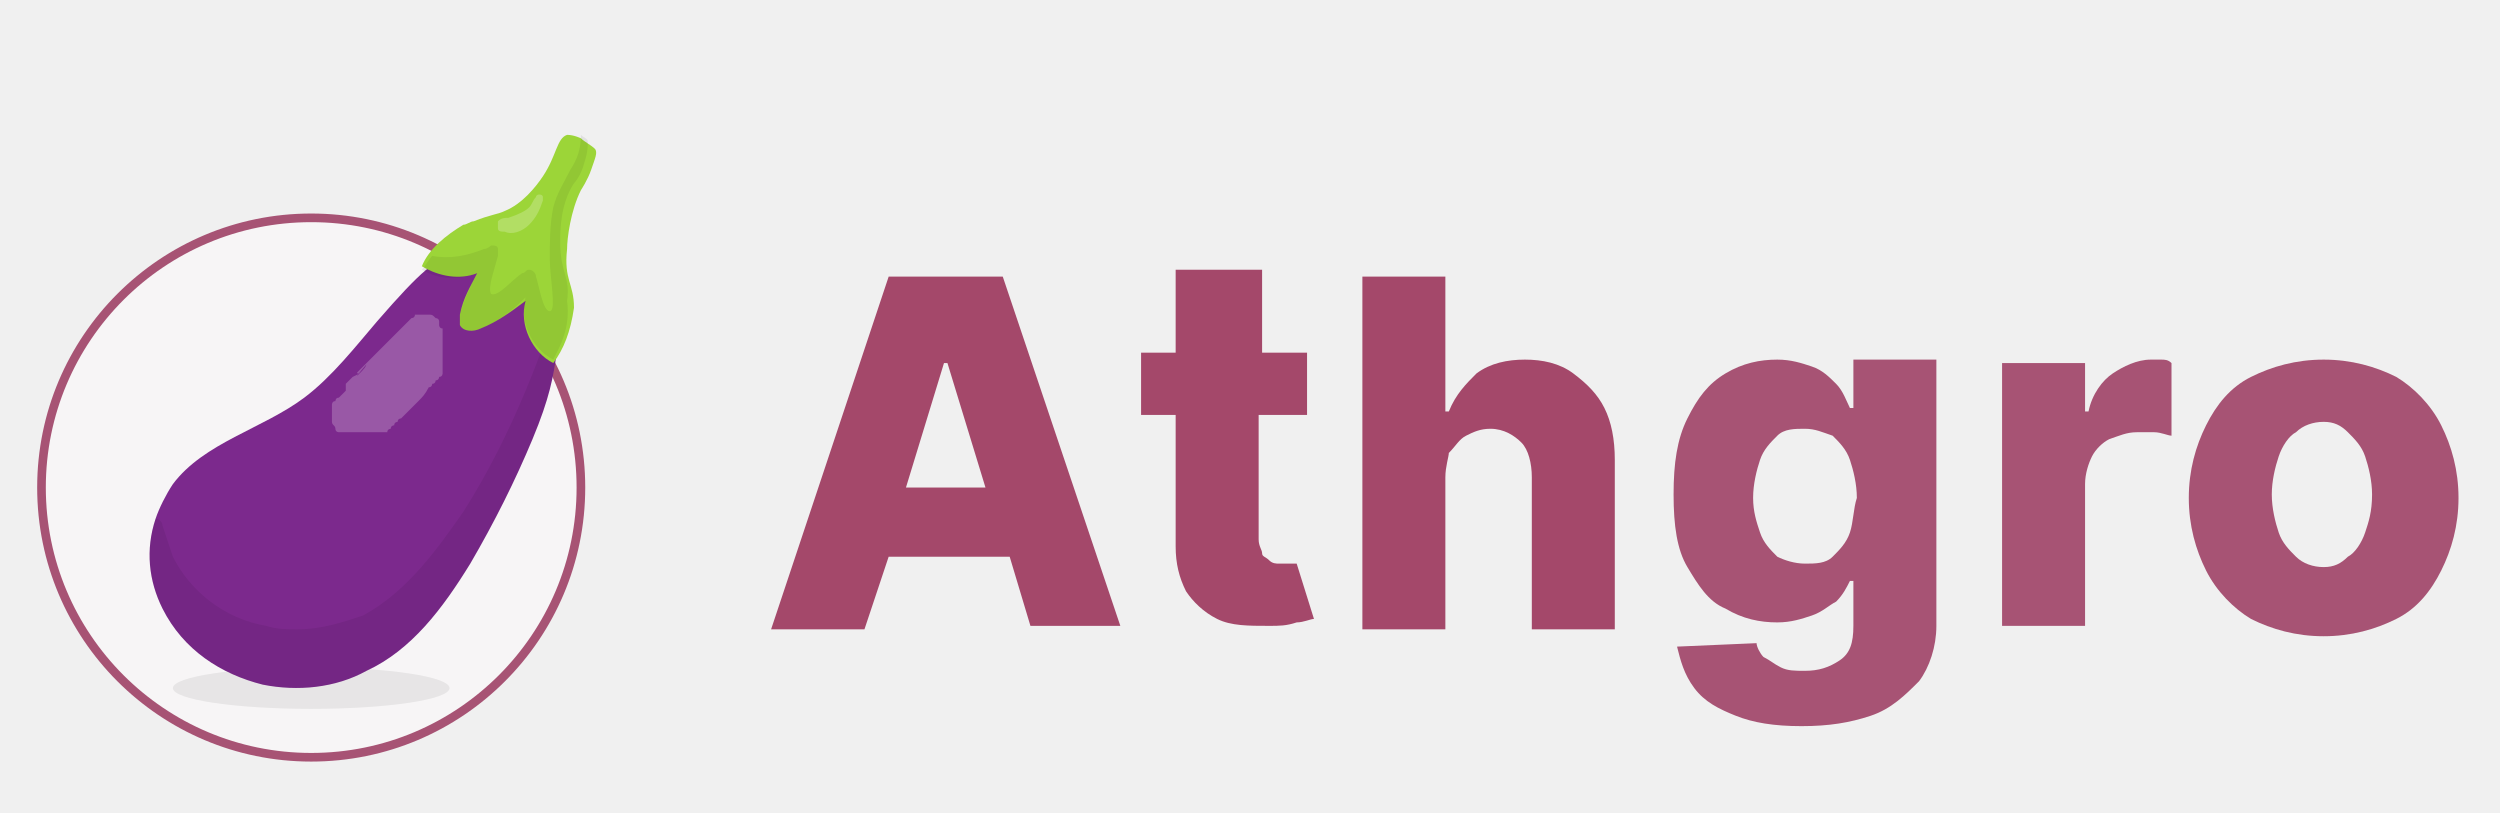
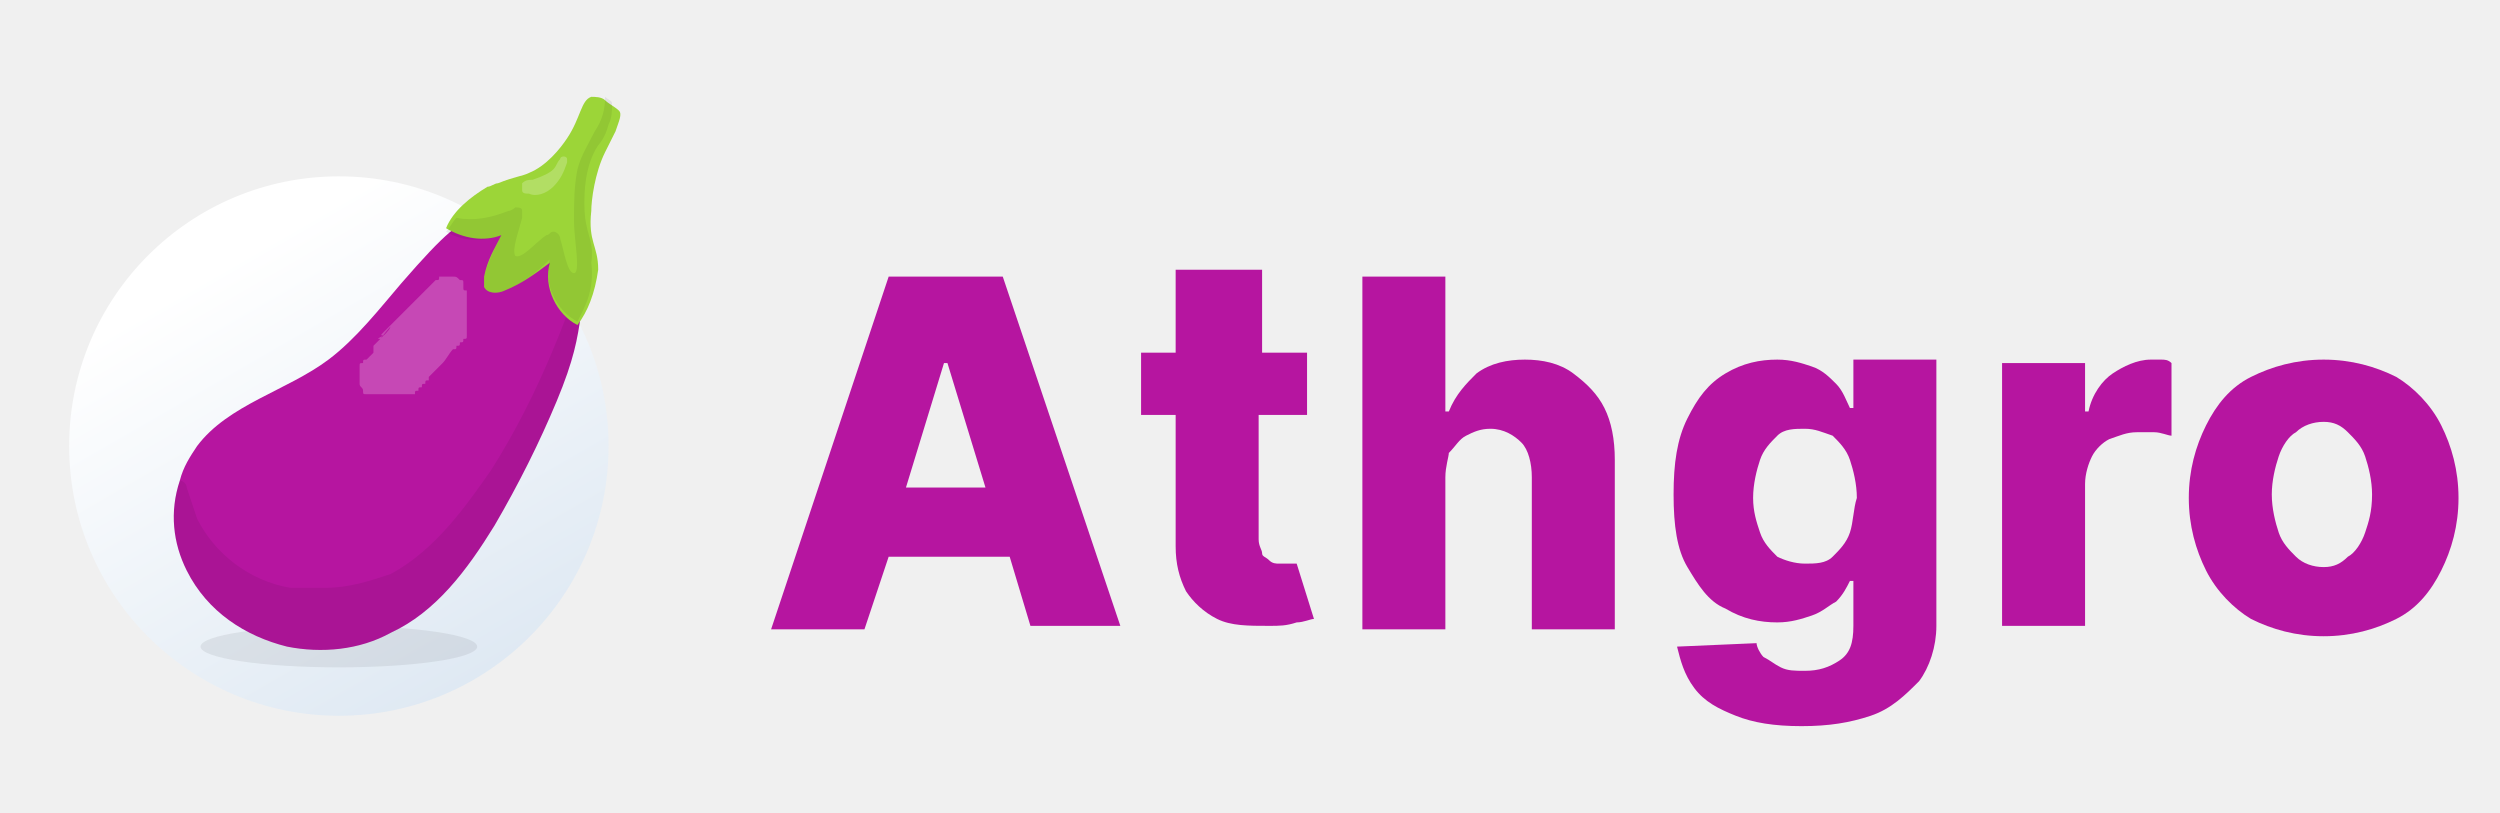
<svg xmlns="http://www.w3.org/2000/svg" version="1.1" id="Capa_1" x="0px" y="0px" viewBox="0 0 72.3 23.5" style="enable-background:new 0 0 72.3 23.5;" xml:space="preserve">
  <style type="text/css">
- 	.st0{fill:#F7F5F6;stroke:#A75374;stroke-width:0.25;stroke-miterlimit:10;}
- 	.st1{opacity:7.000000e-02;enable-background:new    ;}
- 	.st2{fill:#7C298D;}
+ 	.st0{fill:#B615A0;}
+ 	.st1{fill:url(#SVGID_1_);}
+ 	.st2{opacity:7.000000e-02;enable-background:new    ;}
	.st3{opacity:0.22;}
	.st4{fill:#FFFFFF;}
- 	.st5{fill:url(#SVGID_1_);}
+ 	.st5{fill:url(#SVGID_00000026860762733386534610000005469488986635941566_);}
	.st6{opacity:0.22;fill:#FFFFFF;enable-background:new    ;}
- 	.st7{fill:#A4486A;}
- 	.st8{fill:#A75374;}
</style>
  <g>
-     <circle class="st0" cx="9" cy="14.1" r="7.8" />
-     <g>
-       <ellipse class="st1" cx="9" cy="19.9" rx="4" ry="0.6" />
-       <g>
-         <g>
-           <path class="st2" d="M16.1,10.2c-0.1,0.7-0.2,1.3-0.7,2.5s-1.1,2.4-1.8,3.6c-0.8,1.3-1.7,2.5-3,3.1c-0.9,0.5-2,0.6-3,0.4      c-1.2-0.3-2.3-1-2.9-2.2c-0.4-0.8-0.5-1.7-0.2-2.6c0.1-0.3,0.3-0.7,0.5-1c0.9-1.2,2.6-1.6,3.8-2.5c0.8-0.6,1.5-1.5,2.1-2.2      c1.3-1.5,1.7-1.8,2.3-2c0.1,0,1.7-0.5,2.5,0.4c0.2,0.2,0.3,0.5,0.4,0.8C16.2,9.2,16.1,9.7,16.1,10.2z" />
-           <path class="st1" d="M16.1,10.2c-0.1,0.7-0.2,1.3-0.7,2.5s-1.1,2.4-1.8,3.6c-0.8,1.3-1.7,2.5-3,3.1c-0.9,0.5-2,0.6-3,0.4      c-1.2-0.3-2.3-1-2.9-2.2c-0.4-0.8-0.5-1.7-0.2-2.6c0.1,0,0.2,0.1,0.2,0.2c0.1,0.3,0.2,0.6,0.3,0.9c0.5,1,1.5,1.8,2.7,2      c0.3,0.1,0.6,0.1,0.9,0.1c0.7,0,1.3-0.2,1.9-0.4c1.3-0.7,2.2-2,2.9-3c0.7-1.1,1.3-2.3,1.8-3.5c0.5-1.2,0.7-1.8,0.7-2.4      c0-0.1,0.1-0.2,0.2-0.2C16.2,9.2,16.1,9.7,16.1,10.2z" />
-           <g class="st3">
-             <path class="st4" d="M10.4,10.8c0.1-0.1,0.2-0.2,0.2-0.3c0,0,0,0,0.1-0.1c0,0,0,0,0.1-0.1c0,0,0,0,0.1-0.1c0,0,0,0,0.1-0.1       c0,0,0,0,0.1-0.1c0,0,0,0,0.1-0.1l0,0l0,0c0,0,0,0,0.1-0.1c0,0,0,0,0.1-0.1c0,0,0,0,0.1-0.1c0,0,0,0,0.1-0.1l0,0l0,0l0.1-0.1       l0.1-0.1l0.1-0.1c0,0,0.1,0,0.1-0.1c0,0,0,0,0.1,0l0,0h0.1c0.1,0,0.1,0,0.2,0c0.1,0,0.1,0,0.2,0.1c0,0,0.1,0,0.1,0.1l0,0       c0,0,0,0,0,0.1c0,0,0,0.1,0.1,0.1v0.1c0,0.1,0,0.1,0,0.2c0,0.1,0,0.1,0,0.2l0,0l0,0v0.1v0.1v0.1v0.1c0,0,0,0,0,0.1       c0,0,0,0,0,0.1v0.1v0.1c0,0,0,0.1-0.1,0.1c0,0,0,0.1-0.1,0.1c0,0,0,0.1-0.1,0.1c0,0,0,0.1-0.1,0.1c-0.1,0.2-0.2,0.3-0.3,0.4       c-0.1,0.1-0.3,0.3-0.4,0.4l-0.1,0.1c0,0-0.1,0-0.1,0.1c0,0-0.1,0-0.1,0.1c0,0-0.1,0-0.1,0.1c0,0-0.1,0-0.1,0.1h-0.1       c0,0,0,0-0.1,0c0,0,0,0-0.1,0h-0.1h-0.1h-0.1h-0.1l0,0l0,0c-0.1,0-0.1,0-0.2,0c-0.1,0-0.1,0-0.2,0c-0.1,0-0.1,0-0.1,0H9.9       c0,0,0,0-0.1,0l0,0c0,0-0.1,0-0.1-0.1s-0.1-0.1-0.1-0.2c0-0.1,0-0.1,0-0.2v-0.1c0,0,0,0,0-0.1c0,0,0,0,0-0.1c0,0,0-0.1,0.1-0.1       c0,0,0-0.1,0.1-0.1l0.1-0.1l0.1-0.1l0,0l0,0c0,0,0,0,0-0.1c0,0,0,0,0-0.1c0,0,0,0,0.1-0.1c0,0,0,0,0.1-0.1l0,0l0,0       C10.2,10.9,10.2,10.9,10.4,10.8c-0.1,0-0.1,0,0-0.1c0,0,0,0,0.1-0.1c0,0,0,0,0.1-0.1c0,0,0,0,0.1-0.1c0,0,0,0,0.1-0.1       C10.2,11,10.3,10.9,10.4,10.8z" />
-           </g>
-         </g>
-         <g>
-           <linearGradient id="SVGID_1_" gradientUnits="userSpaceOnUse" x1="-64.972" y1="329.623" x2="-60.44" y2="329.623" gradientTransform="matrix(0.9578 0.2874 0.2874 -0.9578 -19.781 340.5171)">
-             <stop offset="0.309" style="stop-color:#9CD538" />
-             <stop offset="1" style="stop-color:#9CD538" />
-           </linearGradient>
-           <path class="st5" d="M14.6,6.1c-0.2,0.1-0.4,0.1-0.9,0.3c-0.1,0-0.2,0.1-0.3,0.1c-0.5,0.3-1,0.7-1.2,1.2      c0.5,0.3,1.1,0.4,1.6,0.2c-0.2,0.4-0.4,0.7-0.5,1.2c0,0.1,0,0.2,0,0.3c0.1,0.2,0.4,0.2,0.6,0.1c0.5-0.2,0.9-0.5,1.3-0.8      c-0.2,0.7,0.2,1.5,0.8,1.8c0.3-0.4,0.5-0.9,0.6-1.6c0-0.7-0.3-0.8-0.2-1.7c0-0.3,0.1-1.1,0.4-1.7c0,0,0.2-0.3,0.3-0.6      c0.1-0.3,0.2-0.5,0.1-0.6c-0.1-0.1-0.3-0.2-0.4-0.3c0,0-0.2-0.1-0.4-0.1c-0.3,0.1-0.3,0.6-0.7,1.2C15.5,5.4,15.1,5.9,14.6,6.1z" />
-           <path class="st1" d="M16,10.4c-0.6-0.3-1-1.1-0.8-1.8c-0.4,0.4-0.8,0.7-1.3,0.9c-0.2,0.1-0.5,0.1-0.6-0.1c0-0.1,0-0.2,0-0.3      c0.1-0.4,0.3-0.8,0.5-1.2c-0.5,0.2-1.1,0.2-1.6-0.1c0.1-0.1,0.2-0.3,0.3-0.4c0.5,0.1,1,0,1.5-0.2c0.1,0,0.2-0.1,0.2-0.1      c0.1,0,0.2,0,0.2,0.1s0,0.1,0,0.2c-0.1,0.4-0.3,0.9-0.2,1.1c0.2,0.1,0.6-0.4,0.9-0.6c0.1,0,0.1-0.1,0.2-0.1s0.2,0.1,0.2,0.2      c0.1,0.3,0.2,1,0.4,1c0.2,0,0-1,0-1.5s0-1,0.1-1.5c0.1-0.4,0.3-0.7,0.5-1.1c0.2-0.3,0.3-0.6,0.3-1C16.9,4,17,4,17,4.1      s0,0.3-0.1,0.6c-0.1,0.4-0.3,0.6-0.3,0.6c-0.4,0.6-0.4,1.4-0.4,1.7c0,0.9,0.3,1,0.2,1.7C16.5,9.5,16.2,10,16,10.4z" />
-           <path class="st6" d="M14.7,6.3c-0.1,0-0.2,0-0.3,0.1c0,0.1,0,0.1,0,0.2s0.1,0.1,0.2,0.1c0.2,0.1,0.5,0,0.7-0.2s0.3-0.4,0.4-0.7      V5.7c0-0.1-0.2-0.1-0.2,0c-0.1,0.1-0.1,0.2-0.2,0.3C15.2,6.1,15,6.2,14.7,6.3z" />
-         </g>
-       </g>
+     <path class="st0" d="M29.8,18.1h2.6L29,8h-3.3l-3.4,10.2H25l0.7-2.1h3.5L29.8,18.1z M26.2,14.1l1.1-3.6h0.1l1.1,3.6H26.2z" />
+     <path class="st0" d="M37.5,16.3c-0.1,0-0.1,0-0.2,0c-0.1,0-0.2,0-0.3,0s-0.2,0-0.3-0.1s-0.2-0.1-0.2-0.2c0-0.1-0.1-0.2-0.1-0.4V12   h1.4v-1.8h-1.3V7.8H34v2.4h-1V12h1v3.8c0,0.5,0.1,0.9,0.3,1.3c0.2,0.3,0.5,0.6,0.9,0.8c0.4,0.2,0.9,0.2,1.5,0.2   c0.3,0,0.5,0,0.8-0.1c0.2,0,0.4-0.1,0.5-0.1L37.5,16.3z" />
+     <path class="st0" d="M41.8,13.8v4.4h-2.4V8h2.4v3.9h0.1c0.2-0.5,0.5-0.8,0.8-1.1c0.4-0.3,0.9-0.4,1.4-0.4s1,0.1,1.4,0.4   s0.7,0.6,0.9,1s0.3,0.9,0.3,1.5v4.9h-2.4v-4.4c0-0.4-0.1-0.8-0.3-1s-0.5-0.4-0.9-0.4c-0.3,0-0.5,0.1-0.7,0.2   c-0.2,0.1-0.3,0.3-0.5,0.5C41.9,13.2,41.8,13.5,41.8,13.8z" />
+     <path class="st0" d="M53.6,10.5v1.3h-0.1c-0.1-0.2-0.2-0.5-0.4-0.7s-0.4-0.4-0.7-0.5s-0.6-0.2-1-0.2c-0.5,0-1,0.1-1.5,0.4   c-0.5,0.3-0.8,0.7-1.1,1.3s-0.4,1.3-0.4,2.2s0.1,1.6,0.4,2.1c0.3,0.5,0.6,1,1.1,1.2c0.5,0.3,1,0.4,1.5,0.4c0.4,0,0.7-0.1,1-0.2   s0.5-0.3,0.7-0.4c0.2-0.2,0.3-0.4,0.4-0.6h0.1v1.3c0,0.5-0.1,0.8-0.4,1c-0.3,0.2-0.6,0.3-1,0.3c-0.3,0-0.5,0-0.7-0.1   S51.2,19.1,51,19c-0.1-0.1-0.2-0.3-0.2-0.4l-2.3,0.1c0.1,0.4,0.2,0.8,0.5,1.2c0.3,0.4,0.7,0.6,1.2,0.8c0.5,0.2,1.1,0.3,1.9,0.3   c0.8,0,1.4-0.1,2-0.3c0.6-0.2,1-0.6,1.4-1c0.3-0.4,0.5-1,0.5-1.6v-7.7h-2.4V10.5z M53.5,15.4c-0.1,0.3-0.3,0.5-0.5,0.7   s-0.5,0.2-0.8,0.2s-0.6-0.1-0.8-0.2c-0.2-0.2-0.4-0.4-0.5-0.7s-0.2-0.6-0.2-1s0.1-0.8,0.2-1.1c0.1-0.3,0.3-0.5,0.5-0.7   s0.5-0.2,0.8-0.2s0.5,0.1,0.8,0.2c0.2,0.2,0.4,0.4,0.5,0.7s0.2,0.7,0.2,1.1C53.6,14.7,53.6,15.1,53.5,15.4z" />
+     <path class="st0" d="M57.9,18.1v-7.6h2.4v1.4h0.1c0.1-0.5,0.4-0.9,0.7-1.1c0.3-0.2,0.7-0.4,1.1-0.4c0.1,0,0.2,0,0.3,0   s0.2,0,0.3,0.1v2.1c-0.1,0-0.3-0.1-0.5-0.1s-0.4,0-0.5,0c-0.3,0-0.5,0.1-0.8,0.2c-0.2,0.1-0.4,0.3-0.5,0.5s-0.2,0.5-0.2,0.8v4.1   H57.9z" />
+     <path class="st0" d="M70.6,12.3c-0.3-0.6-0.8-1.1-1.3-1.4c-0.6-0.3-1.3-0.5-2.1-0.5c-0.8,0-1.5,0.2-2.1,0.5s-1,0.8-1.3,1.4   c-0.3,0.6-0.5,1.3-0.5,2.1c0,0.8,0.2,1.5,0.5,2.1s0.8,1.1,1.3,1.4c0.6,0.3,1.3,0.5,2.1,0.5c0.8,0,1.5-0.2,2.1-0.5s1-0.8,1.3-1.4   s0.5-1.3,0.5-2.1C71.1,13.6,70.9,12.9,70.6,12.3z M68.4,15.4c-0.1,0.3-0.3,0.6-0.5,0.7c-0.2,0.2-0.4,0.3-0.7,0.3   c-0.3,0-0.6-0.1-0.8-0.3c-0.2-0.2-0.4-0.4-0.5-0.7s-0.2-0.7-0.2-1.1c0-0.4,0.1-0.8,0.2-1.1s0.3-0.6,0.5-0.7   c0.2-0.2,0.5-0.3,0.8-0.3s0.5,0.1,0.7,0.3s0.4,0.4,0.5,0.7s0.2,0.7,0.2,1.1C68.6,14.8,68.5,15.1,68.4,15.4z" />
+   </g>
+   <g>
+     <linearGradient id="SVGID_1_" gradientUnits="userSpaceOnUse" x1="13.636" y1="6.325" x2="6.419" y2="18.825" gradientTransform="matrix(1 0 0 -1 0 26)">
+       <stop offset="0" style="stop-color:#DFE9F3" />
+       <stop offset="0.97" style="stop-color:#FFFFFF" />
+     </linearGradient>
+     <circle class="st1" cx="9.8" cy="12.9" r="7.8" />
+     <ellipse class="st2" cx="9.8" cy="18.7" rx="4" ry="0.6" />
+     <path class="st0" d="M16.8,9.1c-0.1,0.7-0.2,1.3-0.7,2.5c-0.5,1.2-1.1,2.4-1.8,3.6c-0.8,1.3-1.7,2.5-3,3.1c-0.9,0.5-2,0.6-3,0.4   c-1.2-0.3-2.3-1-2.9-2.2c-0.4-0.8-0.5-1.7-0.2-2.6c0.1-0.4,0.3-0.7,0.5-1c0.9-1.2,2.6-1.6,3.8-2.5c0.8-0.6,1.5-1.5,2.1-2.2   c1.3-1.5,1.7-1.8,2.3-2c0.1,0,1.7-0.5,2.5,0.4c0.2,0.2,0.3,0.5,0.4,0.8C16.9,8.1,16.8,8.6,16.8,9.1z" />
+     <path class="st2" d="M16.8,9.1c-0.1,0.7-0.2,1.3-0.7,2.5c-0.5,1.2-1.1,2.4-1.8,3.6c-0.8,1.3-1.7,2.5-3,3.1c-0.9,0.5-2,0.6-3,0.4   c-1.2-0.3-2.3-1-2.9-2.2c-0.4-0.8-0.5-1.7-0.2-2.6c0.1,0,0.2,0.1,0.2,0.2c0.1,0.3,0.2,0.6,0.3,0.9c0.5,1,1.5,1.8,2.7,2   C8.8,17,9.1,17,9.4,17c0.7,0,1.3-0.2,1.9-0.4c1.3-0.7,2.2-2,2.9-3c0.7-1.1,1.3-2.3,1.8-3.5s0.7-1.8,0.7-2.4c0-0.1,0.1-0.2,0.2-0.2   C16.9,8.1,16.8,8.6,16.8,9.1z" />
+     <g class="st3">
+       <path class="st4" d="M11.1,9.7c0.1-0.1,0.2-0.2,0.2-0.3l0.1-0.1l0.1-0.1l0.1-0.1L11.7,9l0.1-0.1l0.1-0.1l0,0L12,8.7l0.1-0.1    l0.1-0.1l0.1-0.1l0,0l0.1-0.1l0.1-0.1l0.1-0.1c0.1,0,0.1,0,0.1-0.1c0,0,0,0,0,0h0.4c0.1,0,0.1,0,0.2,0.1c0.1,0,0.1,0,0.1,0.1    c0,0,0,0,0,0l0,0v0.1c0,0.1,0,0.1,0.1,0.1c0,0,0,0,0,0v0.5l0,0v0.8c0,0.1,0,0.1-0.1,0.1c0,0,0,0,0,0c0,0.1,0,0.1-0.1,0.1    c0,0,0,0,0,0c0,0.1,0,0.1-0.1,0.1c0,0,0,0,0,0c0,0.1,0,0.1-0.1,0.1c0,0,0,0,0,0c-0.1,0.1-0.2,0.3-0.3,0.4l-0.4,0.4L12.4,11    c-0.1,0-0.1,0-0.1,0.1c0,0,0,0,0,0c-0.1,0-0.1,0-0.1,0.1c0,0,0,0,0,0c-0.1,0-0.1,0-0.1,0.1c0,0,0,0,0,0c-0.1,0-0.1,0-0.1,0.1    c0,0,0,0,0,0h-1.4c-0.1,0-0.1,0-0.1-0.1c0,0,0,0,0,0c0-0.1-0.1-0.1-0.1-0.2v-0.5c0-0.1,0-0.1,0.1-0.1c0,0,0,0,0,0    c0-0.1,0-0.1,0.1-0.1c0,0,0,0,0,0l0.1-0.1l0.1-0.1l0,0V10l0.1-0.1l0.1-0.1l0,0C10.9,9.8,10.9,9.8,11.1,9.7c-0.1,0-0.1,0,0-0.1    l0.1-0.1l0.1-0.1l0.1-0.1l0.1-0.1C10.9,9.9,11,9.8,11.1,9.7z" />
    </g>
-     <g>
-       <path class="st7" d="M29.8,18.1h2.6L29,8h-3.3l-3.4,10.2H25l0.7-2.1h3.5L29.8,18.1z M26.2,14.1l1.1-3.6h0.1l1.1,3.6H26.2z" />
-       <path class="st7" d="M37.5,16.3c-0.1,0-0.1,0-0.2,0c-0.1,0-0.2,0-0.3,0c-0.1,0-0.2,0-0.3-0.1s-0.2-0.1-0.2-0.2    c0-0.1-0.1-0.2-0.1-0.4l0-3.6h1.4v-1.8h-1.3l0-2.4h-2.5l0,2.4h-1v1.8h1l0,3.8c0,0.5,0.1,0.9,0.3,1.3c0.2,0.3,0.5,0.6,0.9,0.8    c0.4,0.2,0.9,0.2,1.5,0.2c0.3,0,0.5,0,0.8-0.1c0.2,0,0.4-0.1,0.5-0.1L37.5,16.3z" />
-       <path class="st7" d="M41.8,13.8v4.4h-2.4V8h2.4v3.9h0.1c0.2-0.5,0.5-0.8,0.8-1.1c0.4-0.3,0.9-0.4,1.4-0.4c0.5,0,1,0.1,1.4,0.4    s0.7,0.6,0.9,1c0.2,0.4,0.3,0.9,0.3,1.5v4.9h-2.4v-4.4c0-0.4-0.1-0.8-0.3-1c-0.2-0.2-0.5-0.4-0.9-0.4c-0.3,0-0.5,0.1-0.7,0.2    c-0.2,0.1-0.3,0.3-0.5,0.5C41.9,13.2,41.8,13.5,41.8,13.8z" />
-       <path class="st8" d="M53.6,10.5v1.3h-0.1c-0.1-0.2-0.2-0.5-0.4-0.7s-0.4-0.4-0.7-0.5c-0.3-0.1-0.6-0.2-1-0.2c-0.5,0-1,0.1-1.5,0.4    c-0.5,0.3-0.8,0.7-1.1,1.3c-0.3,0.6-0.4,1.3-0.4,2.2c0,0.9,0.1,1.6,0.4,2.1c0.3,0.5,0.6,1,1.1,1.2c0.5,0.3,1,0.4,1.5,0.4    c0.4,0,0.7-0.1,1-0.2c0.3-0.1,0.5-0.3,0.7-0.4c0.2-0.2,0.3-0.4,0.4-0.6h0.1v1.3c0,0.5-0.1,0.8-0.4,1c-0.3,0.2-0.6,0.3-1,0.3    c-0.3,0-0.5,0-0.7-0.1c-0.2-0.1-0.3-0.2-0.5-0.3c-0.1-0.1-0.2-0.3-0.2-0.4l-2.3,0.1c0.1,0.4,0.2,0.8,0.5,1.2    c0.3,0.4,0.7,0.6,1.2,0.8c0.5,0.2,1.1,0.3,1.9,0.3c0.8,0,1.4-0.1,2-0.3c0.6-0.2,1-0.6,1.4-1c0.3-0.4,0.5-1,0.5-1.6v-7.7H53.6z     M53.5,15.4c-0.1,0.3-0.3,0.5-0.5,0.7c-0.2,0.2-0.5,0.2-0.8,0.2c-0.3,0-0.6-0.1-0.8-0.2c-0.2-0.2-0.4-0.4-0.5-0.7    c-0.1-0.3-0.2-0.6-0.2-1c0-0.4,0.1-0.8,0.2-1.1c0.1-0.3,0.3-0.5,0.5-0.7c0.2-0.2,0.5-0.2,0.8-0.2c0.3,0,0.5,0.1,0.8,0.2    c0.2,0.2,0.4,0.4,0.5,0.7c0.1,0.3,0.2,0.7,0.2,1.1C53.6,14.7,53.6,15.1,53.5,15.4z" />
-       <path class="st8" d="M57.9,18.1v-7.6h2.4v1.4h0.1c0.1-0.5,0.4-0.9,0.7-1.1c0.3-0.2,0.7-0.4,1.1-0.4c0.1,0,0.2,0,0.3,0    c0.1,0,0.2,0,0.3,0.1v2.1c-0.1,0-0.3-0.1-0.5-0.1c-0.2,0-0.4,0-0.5,0c-0.3,0-0.5,0.1-0.8,0.2c-0.2,0.1-0.4,0.3-0.5,0.5    c-0.1,0.2-0.2,0.5-0.2,0.8v4.1H57.9z" />
-       <path class="st8" d="M70.6,12.3c-0.3-0.6-0.8-1.1-1.3-1.4c-0.6-0.3-1.3-0.5-2.1-0.5c-0.8,0-1.5,0.2-2.1,0.5    c-0.6,0.3-1,0.8-1.3,1.4c-0.3,0.6-0.5,1.3-0.5,2.1c0,0.8,0.2,1.5,0.5,2.1c0.3,0.6,0.8,1.1,1.3,1.4c0.6,0.3,1.3,0.5,2.1,0.5    c0.8,0,1.5-0.2,2.1-0.5c0.6-0.3,1-0.8,1.3-1.4c0.3-0.6,0.5-1.3,0.5-2.1C71.1,13.6,70.9,12.9,70.6,12.3z M68.4,15.4    c-0.1,0.3-0.3,0.6-0.5,0.7c-0.2,0.2-0.4,0.3-0.7,0.3c-0.3,0-0.6-0.1-0.8-0.3c-0.2-0.2-0.4-0.4-0.5-0.7c-0.1-0.3-0.2-0.7-0.2-1.1    c0-0.4,0.1-0.8,0.2-1.1c0.1-0.3,0.3-0.6,0.5-0.7c0.2-0.2,0.5-0.3,0.8-0.3c0.3,0,0.5,0.1,0.7,0.3c0.2,0.2,0.4,0.4,0.5,0.7    s0.2,0.7,0.2,1.1C68.6,14.8,68.5,15.1,68.4,15.4z" />
-     </g>
+     <linearGradient id="SVGID_00000024715900414212703690000007743716035853108154_" gradientUnits="userSpaceOnUse" x1="32.197" y1="626.42" x2="36.711" y2="626.42" gradientTransform="matrix(0.96 0.29 -0.29 0.96 164.27 -605.67)">
+       <stop offset="0.31" style="stop-color:#9CD538" />
+       <stop offset="1" style="stop-color:#9CD538" />
+     </linearGradient>
+     <path style="fill:url(#SVGID_00000024715900414212703690000007743716035853108154_);" d="M15.3,5c-0.2,0.1-0.4,0.1-0.9,0.3   c-0.1,0-0.2,0.1-0.3,0.1c-0.5,0.3-1,0.7-1.2,1.2C13.4,6.9,14,7,14.5,6.8C14.3,7.2,14.1,7.5,14,8v0.3c0.1,0.2,0.4,0.2,0.6,0.1   c0.5-0.2,0.9-0.5,1.3-0.8c-0.2,0.7,0.2,1.5,0.8,1.8C17,9,17.2,8.5,17.3,7.8c0-0.7-0.3-0.8-0.2-1.7c0-0.3,0.1-1.1,0.4-1.7   c0.1-0.2,0.2-0.4,0.3-0.6c0.1-0.3,0.2-0.5,0.1-0.6c-0.1-0.1-0.3-0.2-0.4-0.3c-0.1-0.1-0.3-0.1-0.4-0.1c-0.3,0.1-0.3,0.6-0.7,1.2   C16.2,4.3,15.8,4.8,15.3,5z" />
+     <path class="st2" d="M16.7,9.3c-0.6-0.3-1-1.1-0.8-1.8c-0.4,0.4-0.8,0.7-1.3,0.9c-0.2,0.1-0.5,0.1-0.6-0.1V8   c0.1-0.4,0.3-0.8,0.5-1.2C14,7,13.4,7,12.9,6.7c0.1-0.1,0.2-0.3,0.3-0.4c0.5,0.1,1,0,1.5-0.2c0.1,0,0.2-0.1,0.2-0.1   c0.1,0,0.2,0,0.2,0.1v0.2c-0.1,0.4-0.3,0.9-0.2,1.1c0.2,0.1,0.6-0.4,0.9-0.6c0.1,0,0.1-0.1,0.2-0.1c0.1,0,0.2,0.1,0.2,0.2   c0.1,0.3,0.2,1,0.4,1s0-1,0-1.5s0-1,0.1-1.5c0.1-0.4,0.3-0.7,0.5-1.1c0.2-0.3,0.3-0.6,0.3-1c0.1,0.1,0.2,0.1,0.2,0.2   c0,0.2,0,0.4-0.1,0.6c-0.1,0.4-0.3,0.6-0.3,0.6c-0.4,0.6-0.4,1.4-0.4,1.7c0,0.9,0.3,1,0.2,1.7C17.2,8.4,16.9,8.9,16.7,9.3z" />
+     <path class="st6" d="M15.4,5.2c-0.1,0-0.2,0-0.3,0.1v0.2c0,0.1,0.1,0.1,0.2,0.1c0.2,0.1,0.5,0,0.7-0.2c0.2-0.2,0.3-0.4,0.4-0.7V4.6   c0-0.1-0.2-0.1-0.2,0c-0.1,0.1-0.1,0.2-0.2,0.3C15.9,5,15.7,5.1,15.4,5.2z" />
  </g>
</svg>
